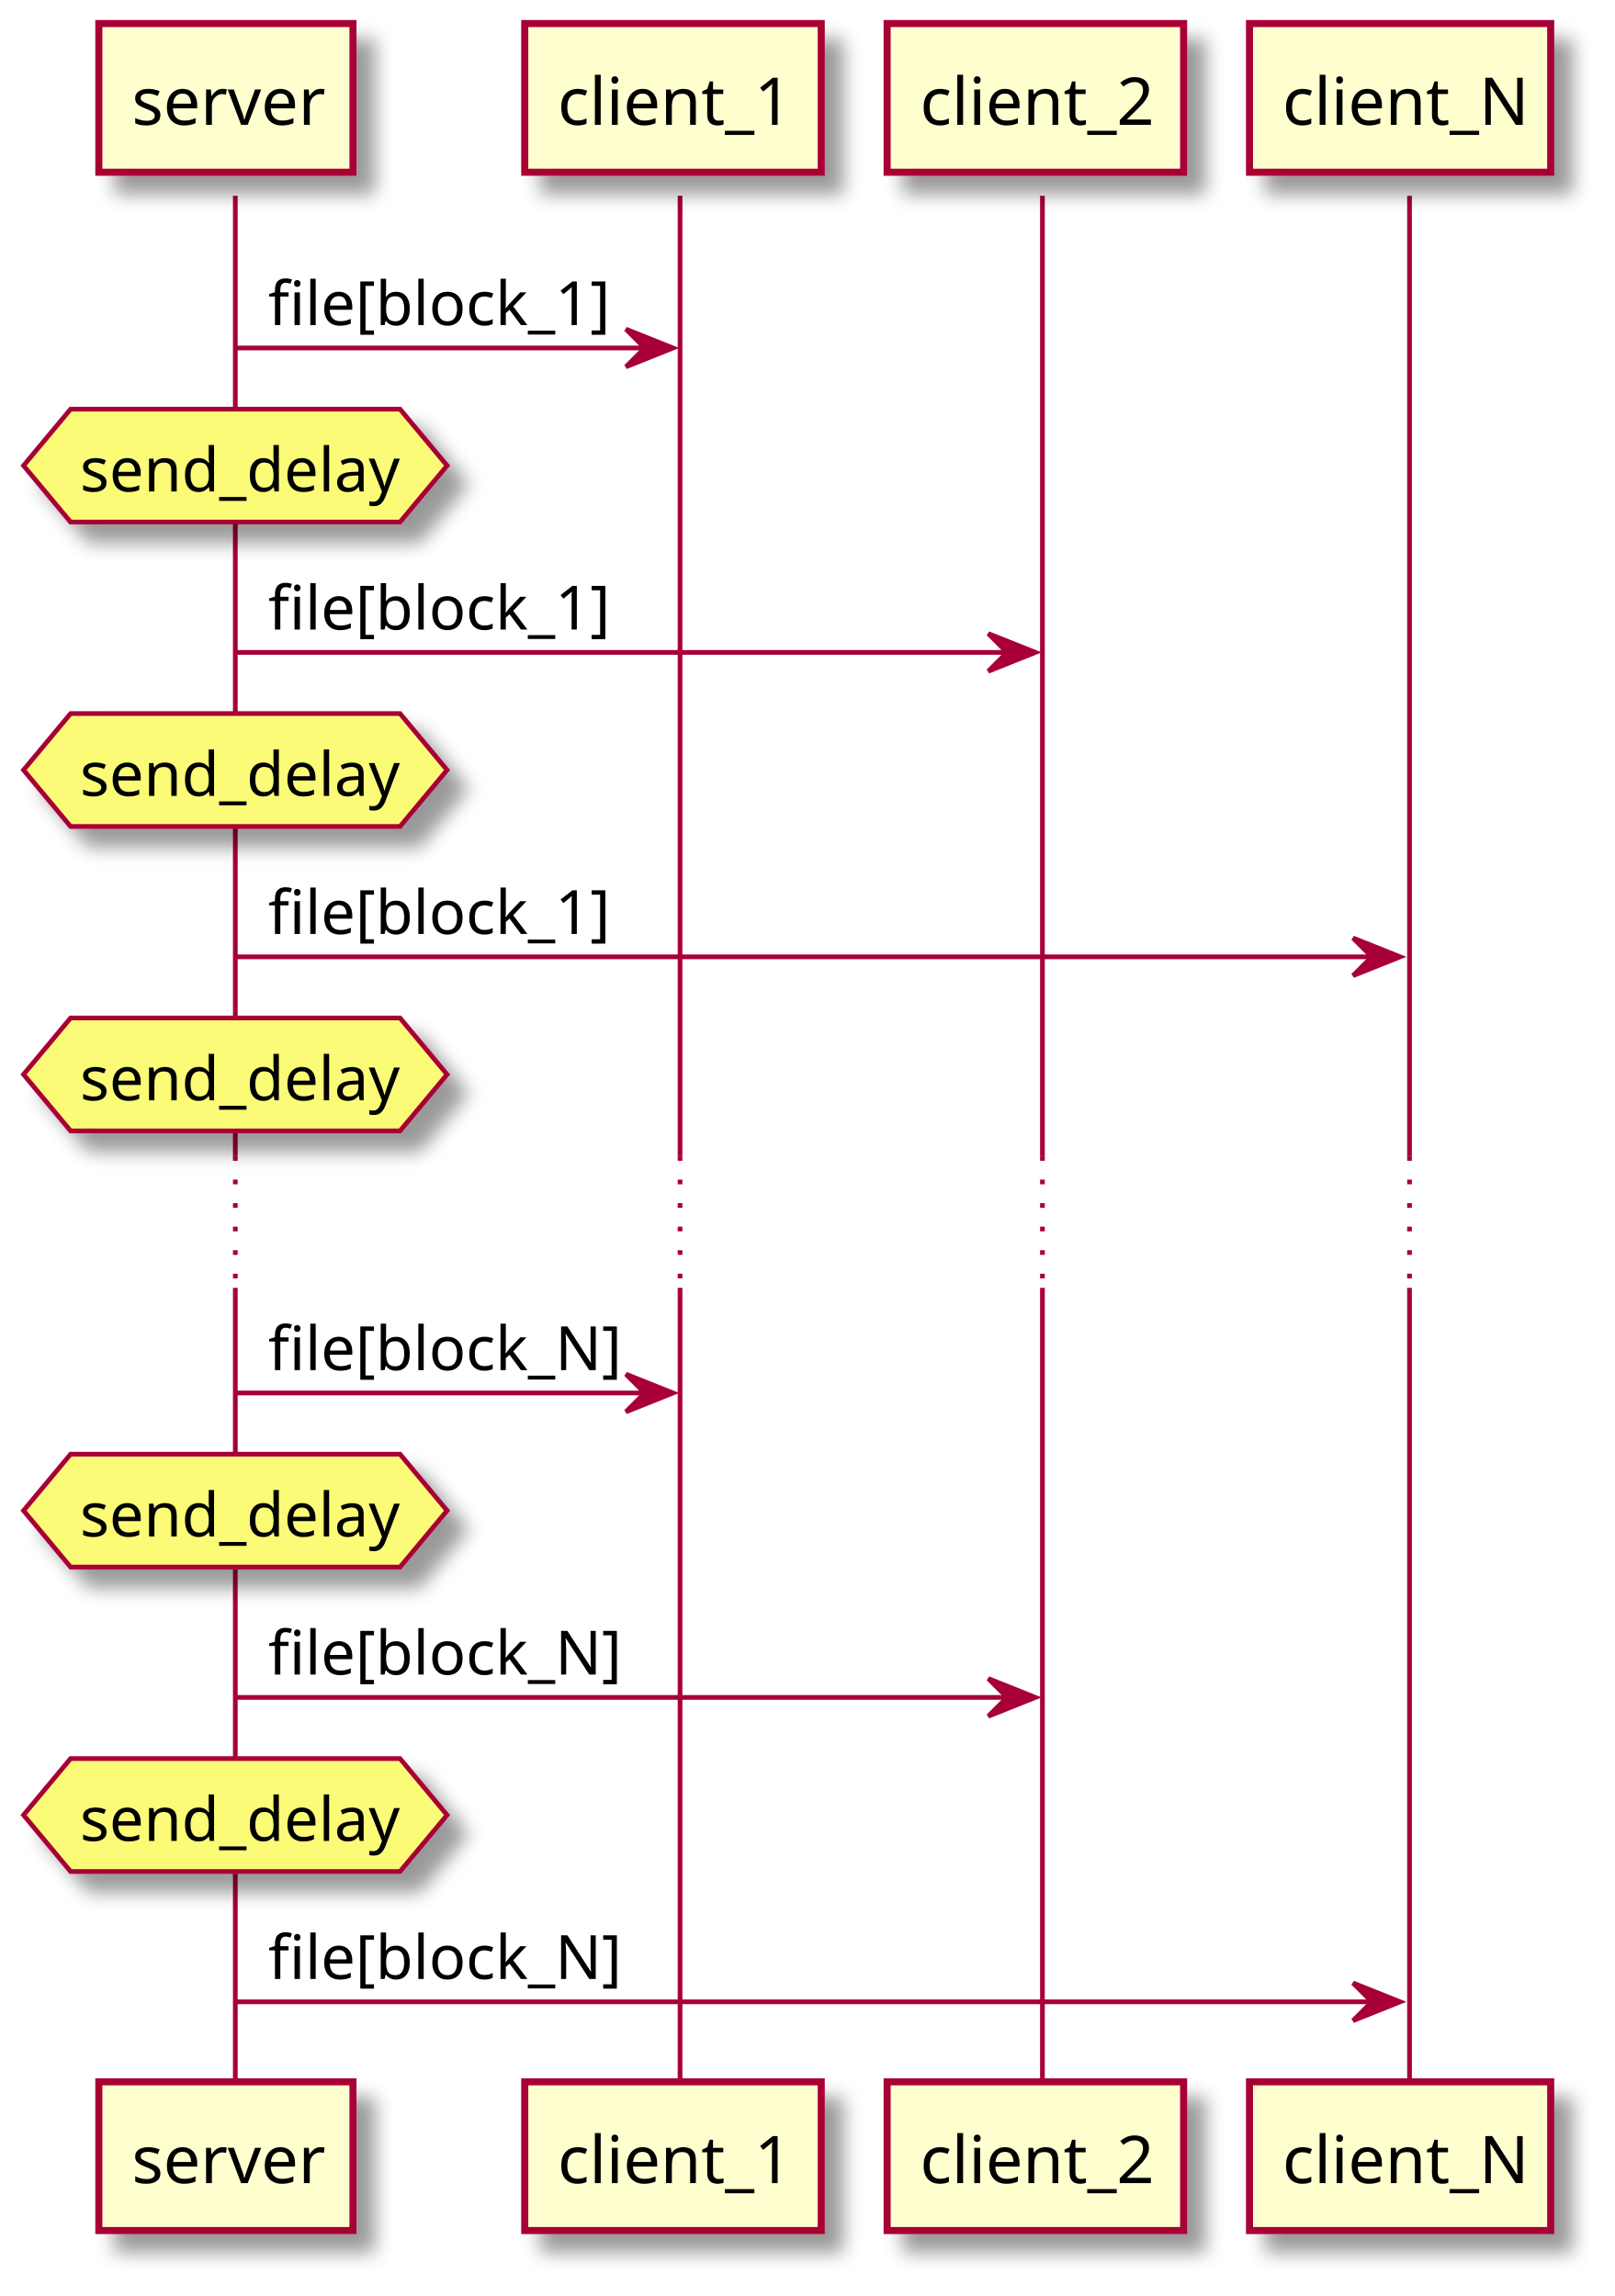
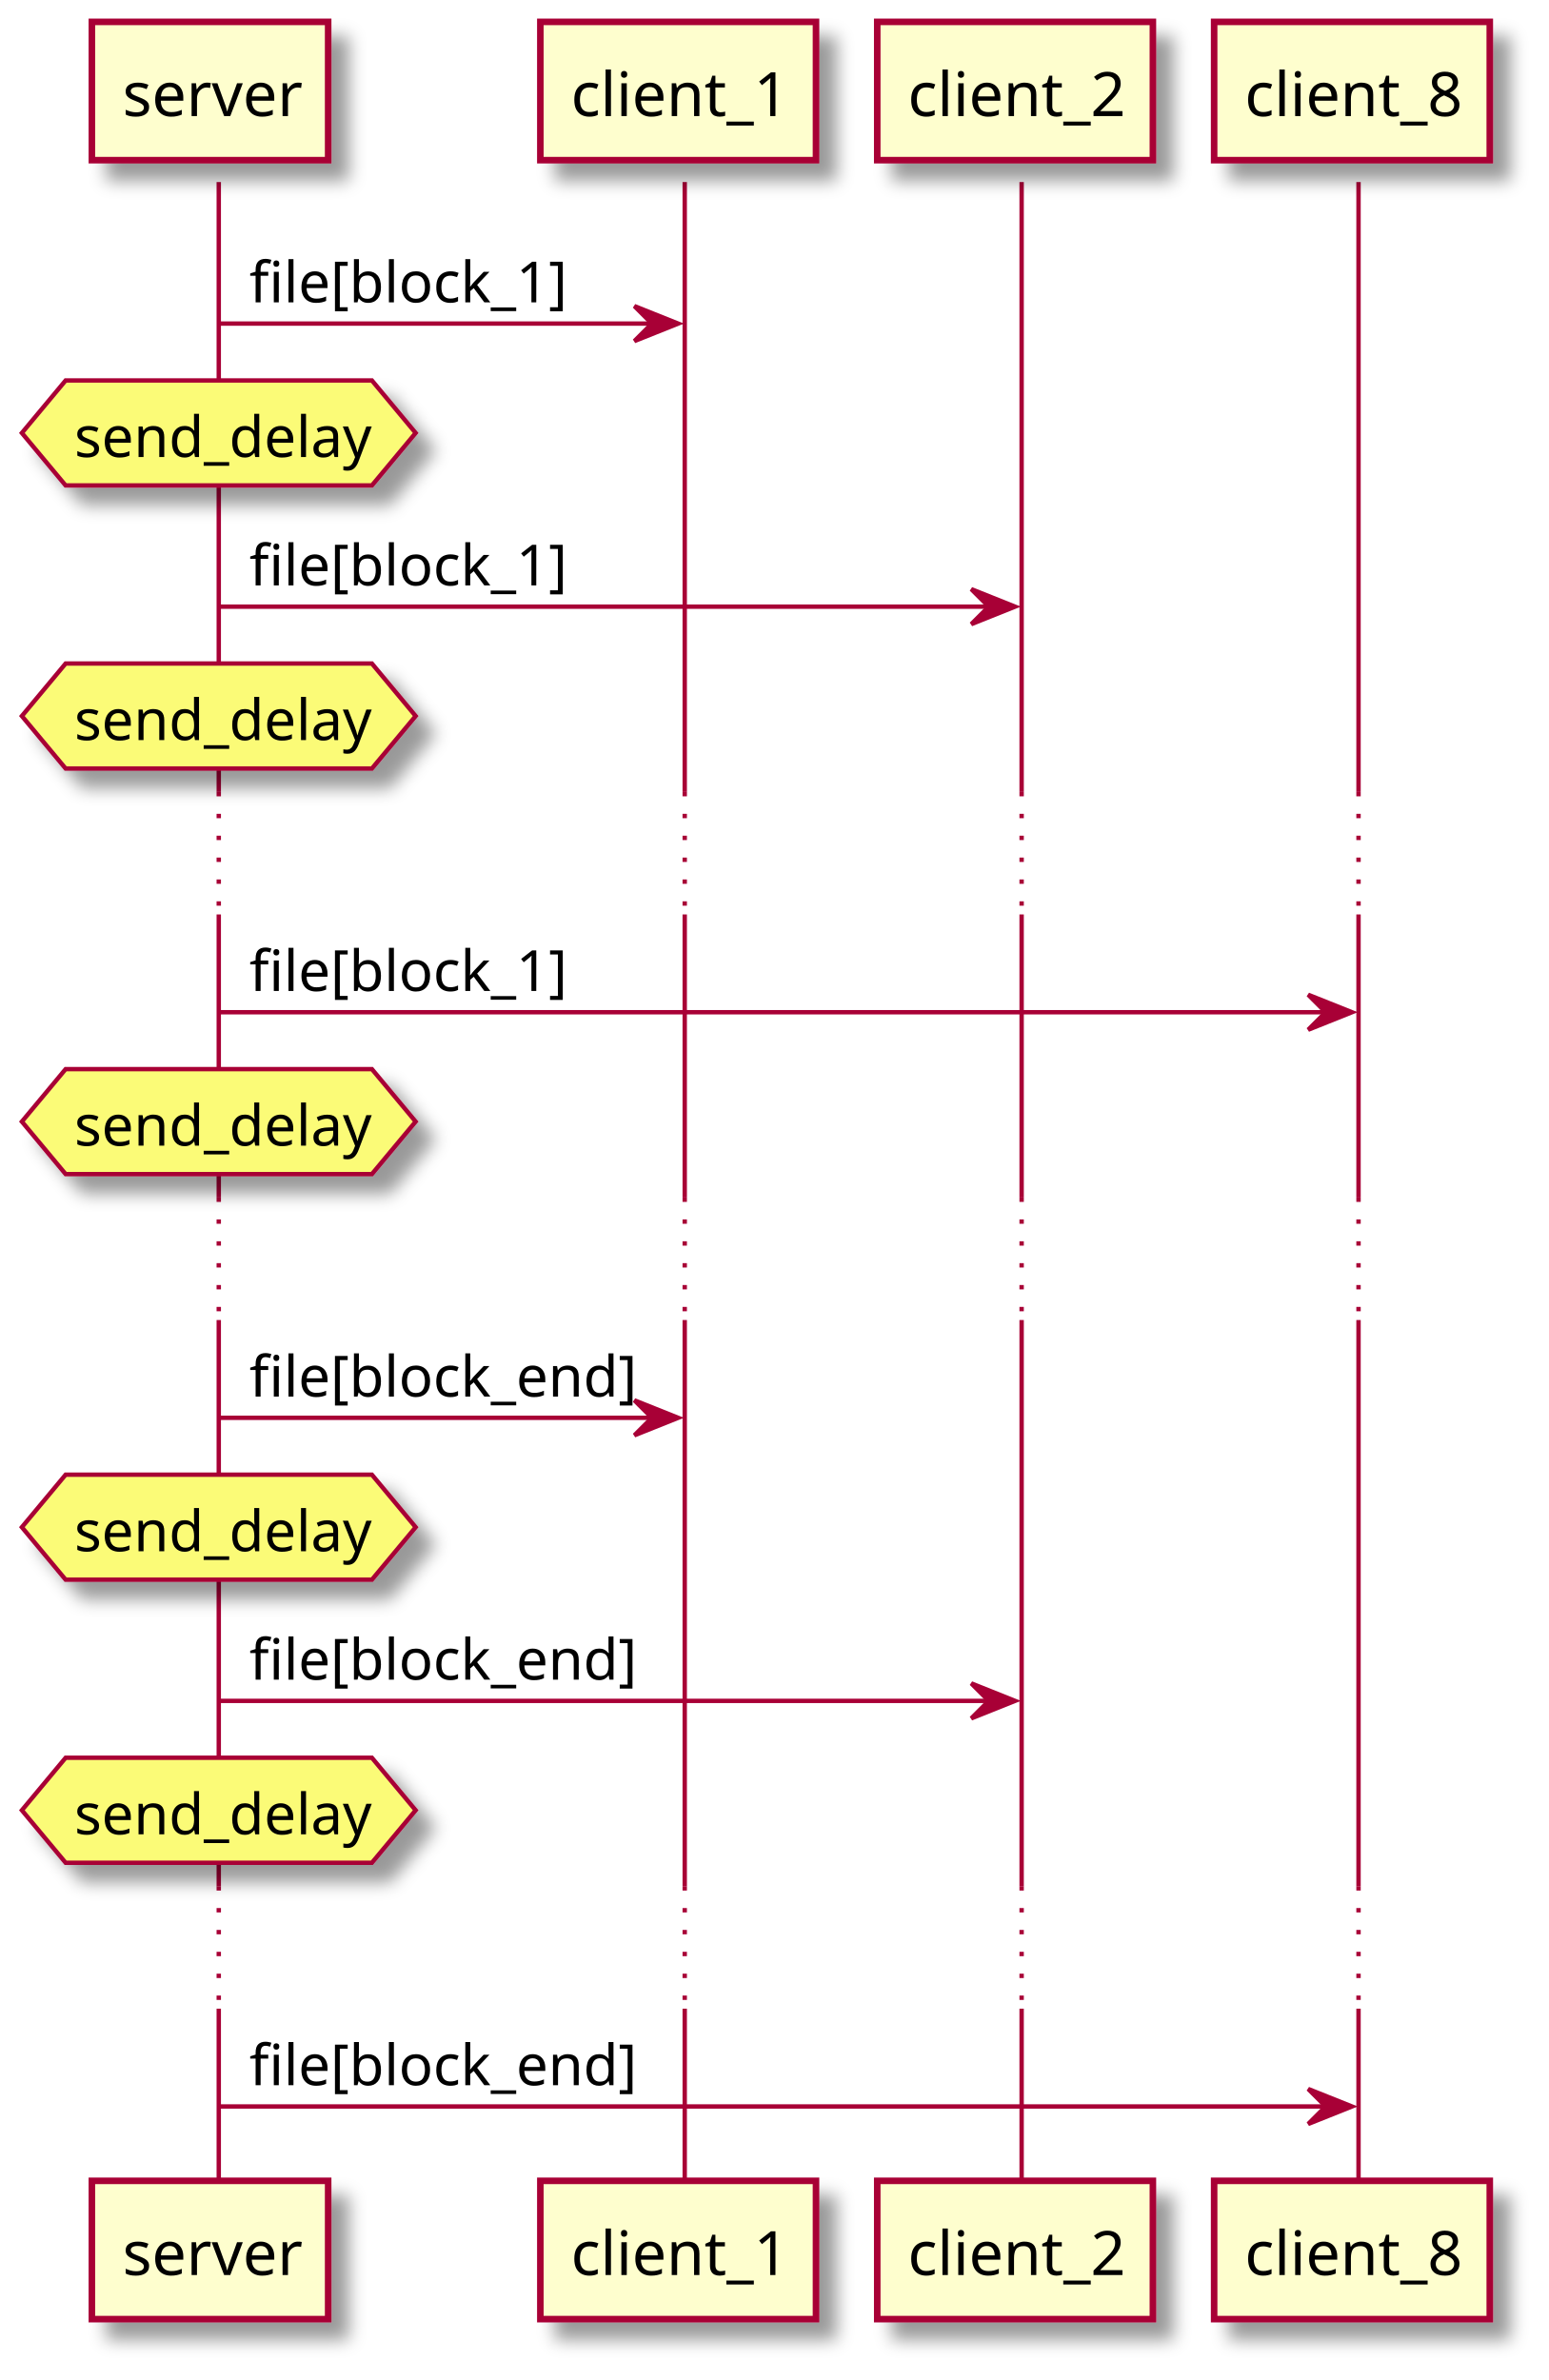
- <svg xmlns="http://www.w3.org/2000/svg" contentScriptType="application/ecmascript" contentStyleType="text/css" height="488px" preserveAspectRatio="none" style="width:343px;height:488px;background:#FFFFFF;" version="1.1" viewBox="0 0 343 488" width="343px" zoomAndPan="magnify">
+ <svg xmlns="http://www.w3.org/2000/svg" contentScriptType="application/ecmascript" contentStyleType="text/css" height="544px" preserveAspectRatio="none" style="width:354px;height:544px;background:#FFFFFF;" version="1.1" viewBox="0 0 354 544" width="354px" zoomAndPan="magnify">
  <defs>
-     <filter height="300%" id="fkrb4fxgnhcu" width="300%" x="-1" y="-1">
+     <filter height="300%" id="fqhhjgfzahpbn" width="300%" x="-1" y="-1">
      <feGaussianBlur result="blurOut" stdDeviation="2.0" />
      <feColorMatrix in="blurOut" result="blurOut2" type="matrix" values="0 0 0 0 0 0 0 0 0 0 0 0 0 0 0 0 0 0 .4 0" />
      <feOffset dx="4.0" dy="4.0" in="blurOut2" result="blurOut3" />
      <feBlend in="SourceGraphic" in2="blurOut3" mode="normal" />
    </filter>
  </defs>
  <g>
-     <line style="stroke:#A80036;stroke-width:1.0;" x1="50" x2="50" y1="41.609" y2="245.719" />
-     <line style="stroke:#A80036;stroke-width:1.0;stroke-dasharray:1.0,4.0;" x1="50" x2="50" y1="245.719" y2="273.719" />
-     <line style="stroke:#A80036;stroke-width:1.0;" x1="50" x2="50" y1="273.719" y2="443.477" />
-     <line style="stroke:#A80036;stroke-width:1.0;" x1="144.5" x2="144.5" y1="41.609" y2="245.719" />
-     <line style="stroke:#A80036;stroke-width:1.0;stroke-dasharray:1.0,4.0;" x1="144.5" x2="144.5" y1="245.719" y2="273.719" />
-     <line style="stroke:#A80036;stroke-width:1.0;" x1="144.5" x2="144.5" y1="273.719" y2="443.477" />
-     <line style="stroke:#A80036;stroke-width:1.0;" x1="221.5" x2="221.5" y1="41.609" y2="245.719" />
-     <line style="stroke:#A80036;stroke-width:1.0;stroke-dasharray:1.0,4.0;" x1="221.5" x2="221.5" y1="245.719" y2="273.719" />
-     <line style="stroke:#A80036;stroke-width:1.0;" x1="221.5" x2="221.5" y1="273.719" y2="443.477" />
-     <line style="stroke:#A80036;stroke-width:1.0;" x1="299.5" x2="299.5" y1="41.609" y2="245.719" />
-     <line style="stroke:#A80036;stroke-width:1.0;stroke-dasharray:1.0,4.0;" x1="299.5" x2="299.5" y1="245.719" y2="273.719" />
-     <line style="stroke:#A80036;stroke-width:1.0;" x1="299.5" x2="299.5" y1="273.719" y2="443.477" />
-     <rect fill="#FEFECE" filter="url(#fkrb4fxgnhcu)" height="31.609" style="stroke:#A80036;stroke-width:1.5;" width="54" x="21" y="5" />
+     <line style="stroke:#A80036;stroke-width:1.0;" x1="50" x2="50" y1="41.609" y2="181.016" />
+     <line style="stroke:#A80036;stroke-width:1.0;stroke-dasharray:1.0,4.0;" x1="50" x2="50" y1="181.016" y2="209.016" />
+     <line style="stroke:#A80036;stroke-width:1.0;" x1="50" x2="50" y1="209.016" y2="273.719" />
+     <line style="stroke:#A80036;stroke-width:1.0;stroke-dasharray:1.0,4.0;" x1="50" x2="50" y1="273.719" y2="301.719" />
+     <line style="stroke:#A80036;stroke-width:1.0;" x1="50" x2="50" y1="301.719" y2="431.125" />
+     <line style="stroke:#A80036;stroke-width:1.0;stroke-dasharray:1.0,4.0;" x1="50" x2="50" y1="431.125" y2="459.125" />
+     <line style="stroke:#A80036;stroke-width:1.0;" x1="50" x2="50" y1="459.125" y2="499.477" />
+     <line style="stroke:#A80036;stroke-width:1.0;" x1="156.5" x2="156.5" y1="41.609" y2="181.016" />
+     <line style="stroke:#A80036;stroke-width:1.0;stroke-dasharray:1.0,4.0;" x1="156.5" x2="156.5" y1="181.016" y2="209.016" />
+     <line style="stroke:#A80036;stroke-width:1.0;" x1="156.5" x2="156.5" y1="209.016" y2="273.719" />
+     <line style="stroke:#A80036;stroke-width:1.0;stroke-dasharray:1.0,4.0;" x1="156.5" x2="156.5" y1="273.719" y2="301.719" />
+     <line style="stroke:#A80036;stroke-width:1.0;" x1="156.5" x2="156.5" y1="301.719" y2="431.125" />
+     <line style="stroke:#A80036;stroke-width:1.0;stroke-dasharray:1.0,4.0;" x1="156.5" x2="156.5" y1="431.125" y2="459.125" />
+     <line style="stroke:#A80036;stroke-width:1.0;" x1="156.5" x2="156.5" y1="459.125" y2="499.477" />
+     <line style="stroke:#A80036;stroke-width:1.0;" x1="233.5" x2="233.5" y1="41.609" y2="181.016" />
+     <line style="stroke:#A80036;stroke-width:1.0;stroke-dasharray:1.0,4.0;" x1="233.5" x2="233.5" y1="181.016" y2="209.016" />
+     <line style="stroke:#A80036;stroke-width:1.0;" x1="233.5" x2="233.5" y1="209.016" y2="273.719" />
+     <line style="stroke:#A80036;stroke-width:1.0;stroke-dasharray:1.0,4.0;" x1="233.5" x2="233.5" y1="273.719" y2="301.719" />
+     <line style="stroke:#A80036;stroke-width:1.0;" x1="233.5" x2="233.5" y1="301.719" y2="431.125" />
+     <line style="stroke:#A80036;stroke-width:1.0;stroke-dasharray:1.0,4.0;" x1="233.5" x2="233.5" y1="431.125" y2="459.125" />
+     <line style="stroke:#A80036;stroke-width:1.0;" x1="233.5" x2="233.5" y1="459.125" y2="499.477" />
+     <line style="stroke:#A80036;stroke-width:1.0;" x1="310.5" x2="310.5" y1="41.609" y2="181.016" />
+     <line style="stroke:#A80036;stroke-width:1.0;stroke-dasharray:1.0,4.0;" x1="310.5" x2="310.5" y1="181.016" y2="209.016" />
+     <line style="stroke:#A80036;stroke-width:1.0;" x1="310.5" x2="310.5" y1="209.016" y2="273.719" />
+     <line style="stroke:#A80036;stroke-width:1.0;stroke-dasharray:1.0,4.0;" x1="310.5" x2="310.5" y1="273.719" y2="301.719" />
+     <line style="stroke:#A80036;stroke-width:1.0;" x1="310.5" x2="310.5" y1="301.719" y2="431.125" />
+     <line style="stroke:#A80036;stroke-width:1.0;stroke-dasharray:1.0,4.0;" x1="310.5" x2="310.5" y1="431.125" y2="459.125" />
+     <line style="stroke:#A80036;stroke-width:1.0;" x1="310.5" x2="310.5" y1="459.125" y2="499.477" />
+     <rect fill="#FEFECE" filter="url(#fqhhjgfzahpbn)" height="31.609" style="stroke:#A80036;stroke-width:1.5;" width="54" x="21" y="5" />
    <text fill="#000000" font-family="sans-serif" font-size="14" lengthAdjust="spacing" textLength="40" x="28" y="26.533">server</text>
-     <rect fill="#FEFECE" filter="url(#fkrb4fxgnhcu)" height="31.609" style="stroke:#A80036;stroke-width:1.5;" width="54" x="21" y="442.477" />
-     <text fill="#000000" font-family="sans-serif" font-size="14" lengthAdjust="spacing" textLength="40" x="28" y="464.01">server</text>
-     <rect fill="#FEFECE" filter="url(#fkrb4fxgnhcu)" height="31.609" style="stroke:#A80036;stroke-width:1.5;" width="63" x="111.5" y="5" />
-     <text fill="#000000" font-family="sans-serif" font-size="14" lengthAdjust="spacing" textLength="49" x="118.5" y="26.533">client_1</text>
-     <rect fill="#FEFECE" filter="url(#fkrb4fxgnhcu)" height="31.609" style="stroke:#A80036;stroke-width:1.5;" width="63" x="111.5" y="442.477" />
-     <text fill="#000000" font-family="sans-serif" font-size="14" lengthAdjust="spacing" textLength="49" x="118.5" y="464.01">client_1</text>
-     <rect fill="#FEFECE" filter="url(#fkrb4fxgnhcu)" height="31.609" style="stroke:#A80036;stroke-width:1.5;" width="63" x="188.5" y="5" />
-     <text fill="#000000" font-family="sans-serif" font-size="14" lengthAdjust="spacing" textLength="49" x="195.5" y="26.533">client_2</text>
-     <rect fill="#FEFECE" filter="url(#fkrb4fxgnhcu)" height="31.609" style="stroke:#A80036;stroke-width:1.5;" width="63" x="188.5" y="442.477" />
-     <text fill="#000000" font-family="sans-serif" font-size="14" lengthAdjust="spacing" textLength="49" x="195.5" y="464.01">client_2</text>
-     <rect fill="#FEFECE" filter="url(#fkrb4fxgnhcu)" height="31.609" style="stroke:#A80036;stroke-width:1.5;" width="64" x="265.5" y="5" />
-     <text fill="#000000" font-family="sans-serif" font-size="14" lengthAdjust="spacing" textLength="50" x="272.5" y="26.533">client_N</text>
-     <rect fill="#FEFECE" filter="url(#fkrb4fxgnhcu)" height="31.609" style="stroke:#A80036;stroke-width:1.5;" width="64" x="265.5" y="442.477" />
-     <text fill="#000000" font-family="sans-serif" font-size="14" lengthAdjust="spacing" textLength="50" x="272.5" y="464.01">client_N</text>
-     <polygon fill="#A80036" points="133,69.961,143,73.961,133,77.961,137,73.961" style="stroke:#A80036;stroke-width:1.0;" />
-     <line style="stroke:#A80036;stroke-width:1.0;" x1="50" x2="139" y1="73.961" y2="73.961" />
+     <rect fill="#FEFECE" filter="url(#fqhhjgfzahpbn)" height="31.609" style="stroke:#A80036;stroke-width:1.5;" width="54" x="21" y="498.477" />
+     <text fill="#000000" font-family="sans-serif" font-size="14" lengthAdjust="spacing" textLength="40" x="28" y="520.01">server</text>
+     <rect fill="#FEFECE" filter="url(#fqhhjgfzahpbn)" height="31.609" style="stroke:#A80036;stroke-width:1.5;" width="63" x="123.5" y="5" />
+     <text fill="#000000" font-family="sans-serif" font-size="14" lengthAdjust="spacing" textLength="49" x="130.5" y="26.533">client_1</text>
+     <rect fill="#FEFECE" filter="url(#fqhhjgfzahpbn)" height="31.609" style="stroke:#A80036;stroke-width:1.5;" width="63" x="123.5" y="498.477" />
+     <text fill="#000000" font-family="sans-serif" font-size="14" lengthAdjust="spacing" textLength="49" x="130.5" y="520.01">client_1</text>
+     <rect fill="#FEFECE" filter="url(#fqhhjgfzahpbn)" height="31.609" style="stroke:#A80036;stroke-width:1.5;" width="63" x="200.5" y="5" />
+     <text fill="#000000" font-family="sans-serif" font-size="14" lengthAdjust="spacing" textLength="49" x="207.5" y="26.533">client_2</text>
+     <rect fill="#FEFECE" filter="url(#fqhhjgfzahpbn)" height="31.609" style="stroke:#A80036;stroke-width:1.5;" width="63" x="200.5" y="498.477" />
+     <text fill="#000000" font-family="sans-serif" font-size="14" lengthAdjust="spacing" textLength="49" x="207.5" y="520.01">client_2</text>
+     <rect fill="#FEFECE" filter="url(#fqhhjgfzahpbn)" height="31.609" style="stroke:#A80036;stroke-width:1.5;" width="63" x="277.5" y="5" />
+     <text fill="#000000" font-family="sans-serif" font-size="14" lengthAdjust="spacing" textLength="49" x="284.5" y="26.533">client_8</text>
+     <rect fill="#FEFECE" filter="url(#fqhhjgfzahpbn)" height="31.609" style="stroke:#A80036;stroke-width:1.5;" width="63" x="277.5" y="498.477" />
+     <text fill="#000000" font-family="sans-serif" font-size="14" lengthAdjust="spacing" textLength="49" x="284.5" y="520.01">client_8</text>
+     <polygon fill="#A80036" points="145,69.961,155,73.961,145,77.961,149,73.961" style="stroke:#A80036;stroke-width:1.0;" />
+     <line style="stroke:#A80036;stroke-width:1.0;" x1="50" x2="151" y1="73.961" y2="73.961" />
    <text fill="#000000" font-family="sans-serif" font-size="13" lengthAdjust="spacing" textLength="69" x="57" y="69.105">file[block_1]</text>
-     <polygon fill="#FBFB77" filter="url(#fkrb4fxgnhcu)" points="15,86.961,85,86.961,95,98.961,85,110.961,15,110.961,5,98.961,15,86.961" style="stroke:#A80036;stroke-width:1.0;" />
+     <polygon fill="#FBFB77" filter="url(#fqhhjgfzahpbn)" points="15,86.961,85,86.961,95,98.961,85,110.961,15,110.961,5,98.961,15,86.961" style="stroke:#A80036;stroke-width:1.0;" />
    <text fill="#000000" font-family="sans-serif" font-size="13" lengthAdjust="spacing" textLength="66" x="17" y="104.456">send_delay</text>
-     <polygon fill="#A80036" points="210,134.664,220,138.664,210,142.664,214,138.664" style="stroke:#A80036;stroke-width:1.0;" />
-     <line style="stroke:#A80036;stroke-width:1.0;" x1="50" x2="216" y1="138.664" y2="138.664" />
+     <polygon fill="#A80036" points="222,134.664,232,138.664,222,142.664,226,138.664" style="stroke:#A80036;stroke-width:1.0;" />
+     <line style="stroke:#A80036;stroke-width:1.0;" x1="50" x2="228" y1="138.664" y2="138.664" />
    <text fill="#000000" font-family="sans-serif" font-size="13" lengthAdjust="spacing" textLength="69" x="57" y="133.808">file[block_1]</text>
-     <polygon fill="#FBFB77" filter="url(#fkrb4fxgnhcu)" points="15,151.664,85,151.664,95,163.664,85,175.664,15,175.664,5,163.664,15,151.664" style="stroke:#A80036;stroke-width:1.0;" />
+     <polygon fill="#FBFB77" filter="url(#fqhhjgfzahpbn)" points="15,151.664,85,151.664,95,163.664,85,175.664,15,175.664,5,163.664,15,151.664" style="stroke:#A80036;stroke-width:1.0;" />
    <text fill="#000000" font-family="sans-serif" font-size="13" lengthAdjust="spacing" textLength="66" x="17" y="169.159">send_delay</text>
-     <polygon fill="#A80036" points="287.5,199.367,297.5,203.367,287.5,207.367,291.5,203.367" style="stroke:#A80036;stroke-width:1.0;" />
-     <line style="stroke:#A80036;stroke-width:1.0;" x1="50" x2="293.5" y1="203.367" y2="203.367" />
-     <text fill="#000000" font-family="sans-serif" font-size="13" lengthAdjust="spacing" textLength="69" x="57" y="198.511">file[block_1]</text>
-     <polygon fill="#FBFB77" filter="url(#fkrb4fxgnhcu)" points="15,216.367,85,216.367,95,228.367,85,240.367,15,240.367,5,228.367,15,216.367" style="stroke:#A80036;stroke-width:1.0;" />
-     <text fill="#000000" font-family="sans-serif" font-size="13" lengthAdjust="spacing" textLength="66" x="17" y="233.862">send_delay</text>
-     <polygon fill="#A80036" points="133,292.07,143,296.07,133,300.07,137,296.07" style="stroke:#A80036;stroke-width:1.0;" />
-     <line style="stroke:#A80036;stroke-width:1.0;" x1="50" x2="139" y1="296.07" y2="296.07" />
-     <text fill="#000000" font-family="sans-serif" font-size="13" lengthAdjust="spacing" textLength="71" x="57" y="291.214">file[block_N]</text>
-     <polygon fill="#FBFB77" filter="url(#fkrb4fxgnhcu)" points="15,309.07,85,309.07,95,321.07,85,333.07,15,333.07,5,321.07,15,309.07" style="stroke:#A80036;stroke-width:1.0;" />
-     <text fill="#000000" font-family="sans-serif" font-size="13" lengthAdjust="spacing" textLength="66" x="17" y="326.565">send_delay</text>
-     <polygon fill="#A80036" points="210,356.773,220,360.773,210,364.773,214,360.773" style="stroke:#A80036;stroke-width:1.0;" />
-     <line style="stroke:#A80036;stroke-width:1.0;" x1="50" x2="216" y1="360.773" y2="360.773" />
-     <text fill="#000000" font-family="sans-serif" font-size="13" lengthAdjust="spacing" textLength="71" x="57" y="355.917">file[block_N]</text>
-     <polygon fill="#FBFB77" filter="url(#fkrb4fxgnhcu)" points="15,373.773,85,373.773,95,385.773,85,397.773,15,397.773,5,385.773,15,373.773" style="stroke:#A80036;stroke-width:1.0;" />
-     <text fill="#000000" font-family="sans-serif" font-size="13" lengthAdjust="spacing" textLength="66" x="17" y="391.269">send_delay</text>
-     <polygon fill="#A80036" points="287.5,421.477,297.5,425.477,287.5,429.477,291.5,425.477" style="stroke:#A80036;stroke-width:1.0;" />
-     <line style="stroke:#A80036;stroke-width:1.0;" x1="50" x2="293.5" y1="425.477" y2="425.477" />
-     <text fill="#000000" font-family="sans-serif" font-size="13" lengthAdjust="spacing" textLength="71" x="57" y="420.62">file[block_N]</text>
+     <polygon fill="#A80036" points="299,227.367,309,231.367,299,235.367,303,231.367" style="stroke:#A80036;stroke-width:1.0;" />
+     <line style="stroke:#A80036;stroke-width:1.0;" x1="50" x2="305" y1="231.367" y2="231.367" />
+     <text fill="#000000" font-family="sans-serif" font-size="13" lengthAdjust="spacing" textLength="69" x="57" y="226.511">file[block_1]</text>
+     <polygon fill="#FBFB77" filter="url(#fqhhjgfzahpbn)" points="15,244.367,85,244.367,95,256.367,85,268.367,15,268.367,5,256.367,15,244.367" style="stroke:#A80036;stroke-width:1.0;" />
+     <text fill="#000000" font-family="sans-serif" font-size="13" lengthAdjust="spacing" textLength="66" x="17" y="261.862">send_delay</text>
+     <polygon fill="#A80036" points="145,320.07,155,324.07,145,328.07,149,324.07" style="stroke:#A80036;stroke-width:1.0;" />
+     <line style="stroke:#A80036;stroke-width:1.0;" x1="50" x2="151" y1="324.07" y2="324.07" />
+     <text fill="#000000" font-family="sans-serif" font-size="13" lengthAdjust="spacing" textLength="83" x="57" y="319.214">file[block_end]</text>
+     <polygon fill="#FBFB77" filter="url(#fqhhjgfzahpbn)" points="15,337.07,85,337.07,95,349.07,85,361.07,15,361.07,5,349.07,15,337.07" style="stroke:#A80036;stroke-width:1.0;" />
+     <text fill="#000000" font-family="sans-serif" font-size="13" lengthAdjust="spacing" textLength="66" x="17" y="354.565">send_delay</text>
+     <polygon fill="#A80036" points="222,384.773,232,388.773,222,392.773,226,388.773" style="stroke:#A80036;stroke-width:1.0;" />
+     <line style="stroke:#A80036;stroke-width:1.0;" x1="50" x2="228" y1="388.773" y2="388.773" />
+     <text fill="#000000" font-family="sans-serif" font-size="13" lengthAdjust="spacing" textLength="83" x="57" y="383.917">file[block_end]</text>
+     <polygon fill="#FBFB77" filter="url(#fqhhjgfzahpbn)" points="15,401.773,85,401.773,95,413.773,85,425.773,15,425.773,5,413.773,15,401.773" style="stroke:#A80036;stroke-width:1.0;" />
+     <text fill="#000000" font-family="sans-serif" font-size="13" lengthAdjust="spacing" textLength="66" x="17" y="419.269">send_delay</text>
+     <polygon fill="#A80036" points="299,477.477,309,481.477,299,485.477,303,481.477" style="stroke:#A80036;stroke-width:1.0;" />
+     <line style="stroke:#A80036;stroke-width:1.0;" x1="50" x2="305" y1="481.477" y2="481.477" />
+     <text fill="#000000" font-family="sans-serif" font-size="13" lengthAdjust="spacing" textLength="83" x="57" y="476.62">file[block_end]</text>
  </g>
</svg>
